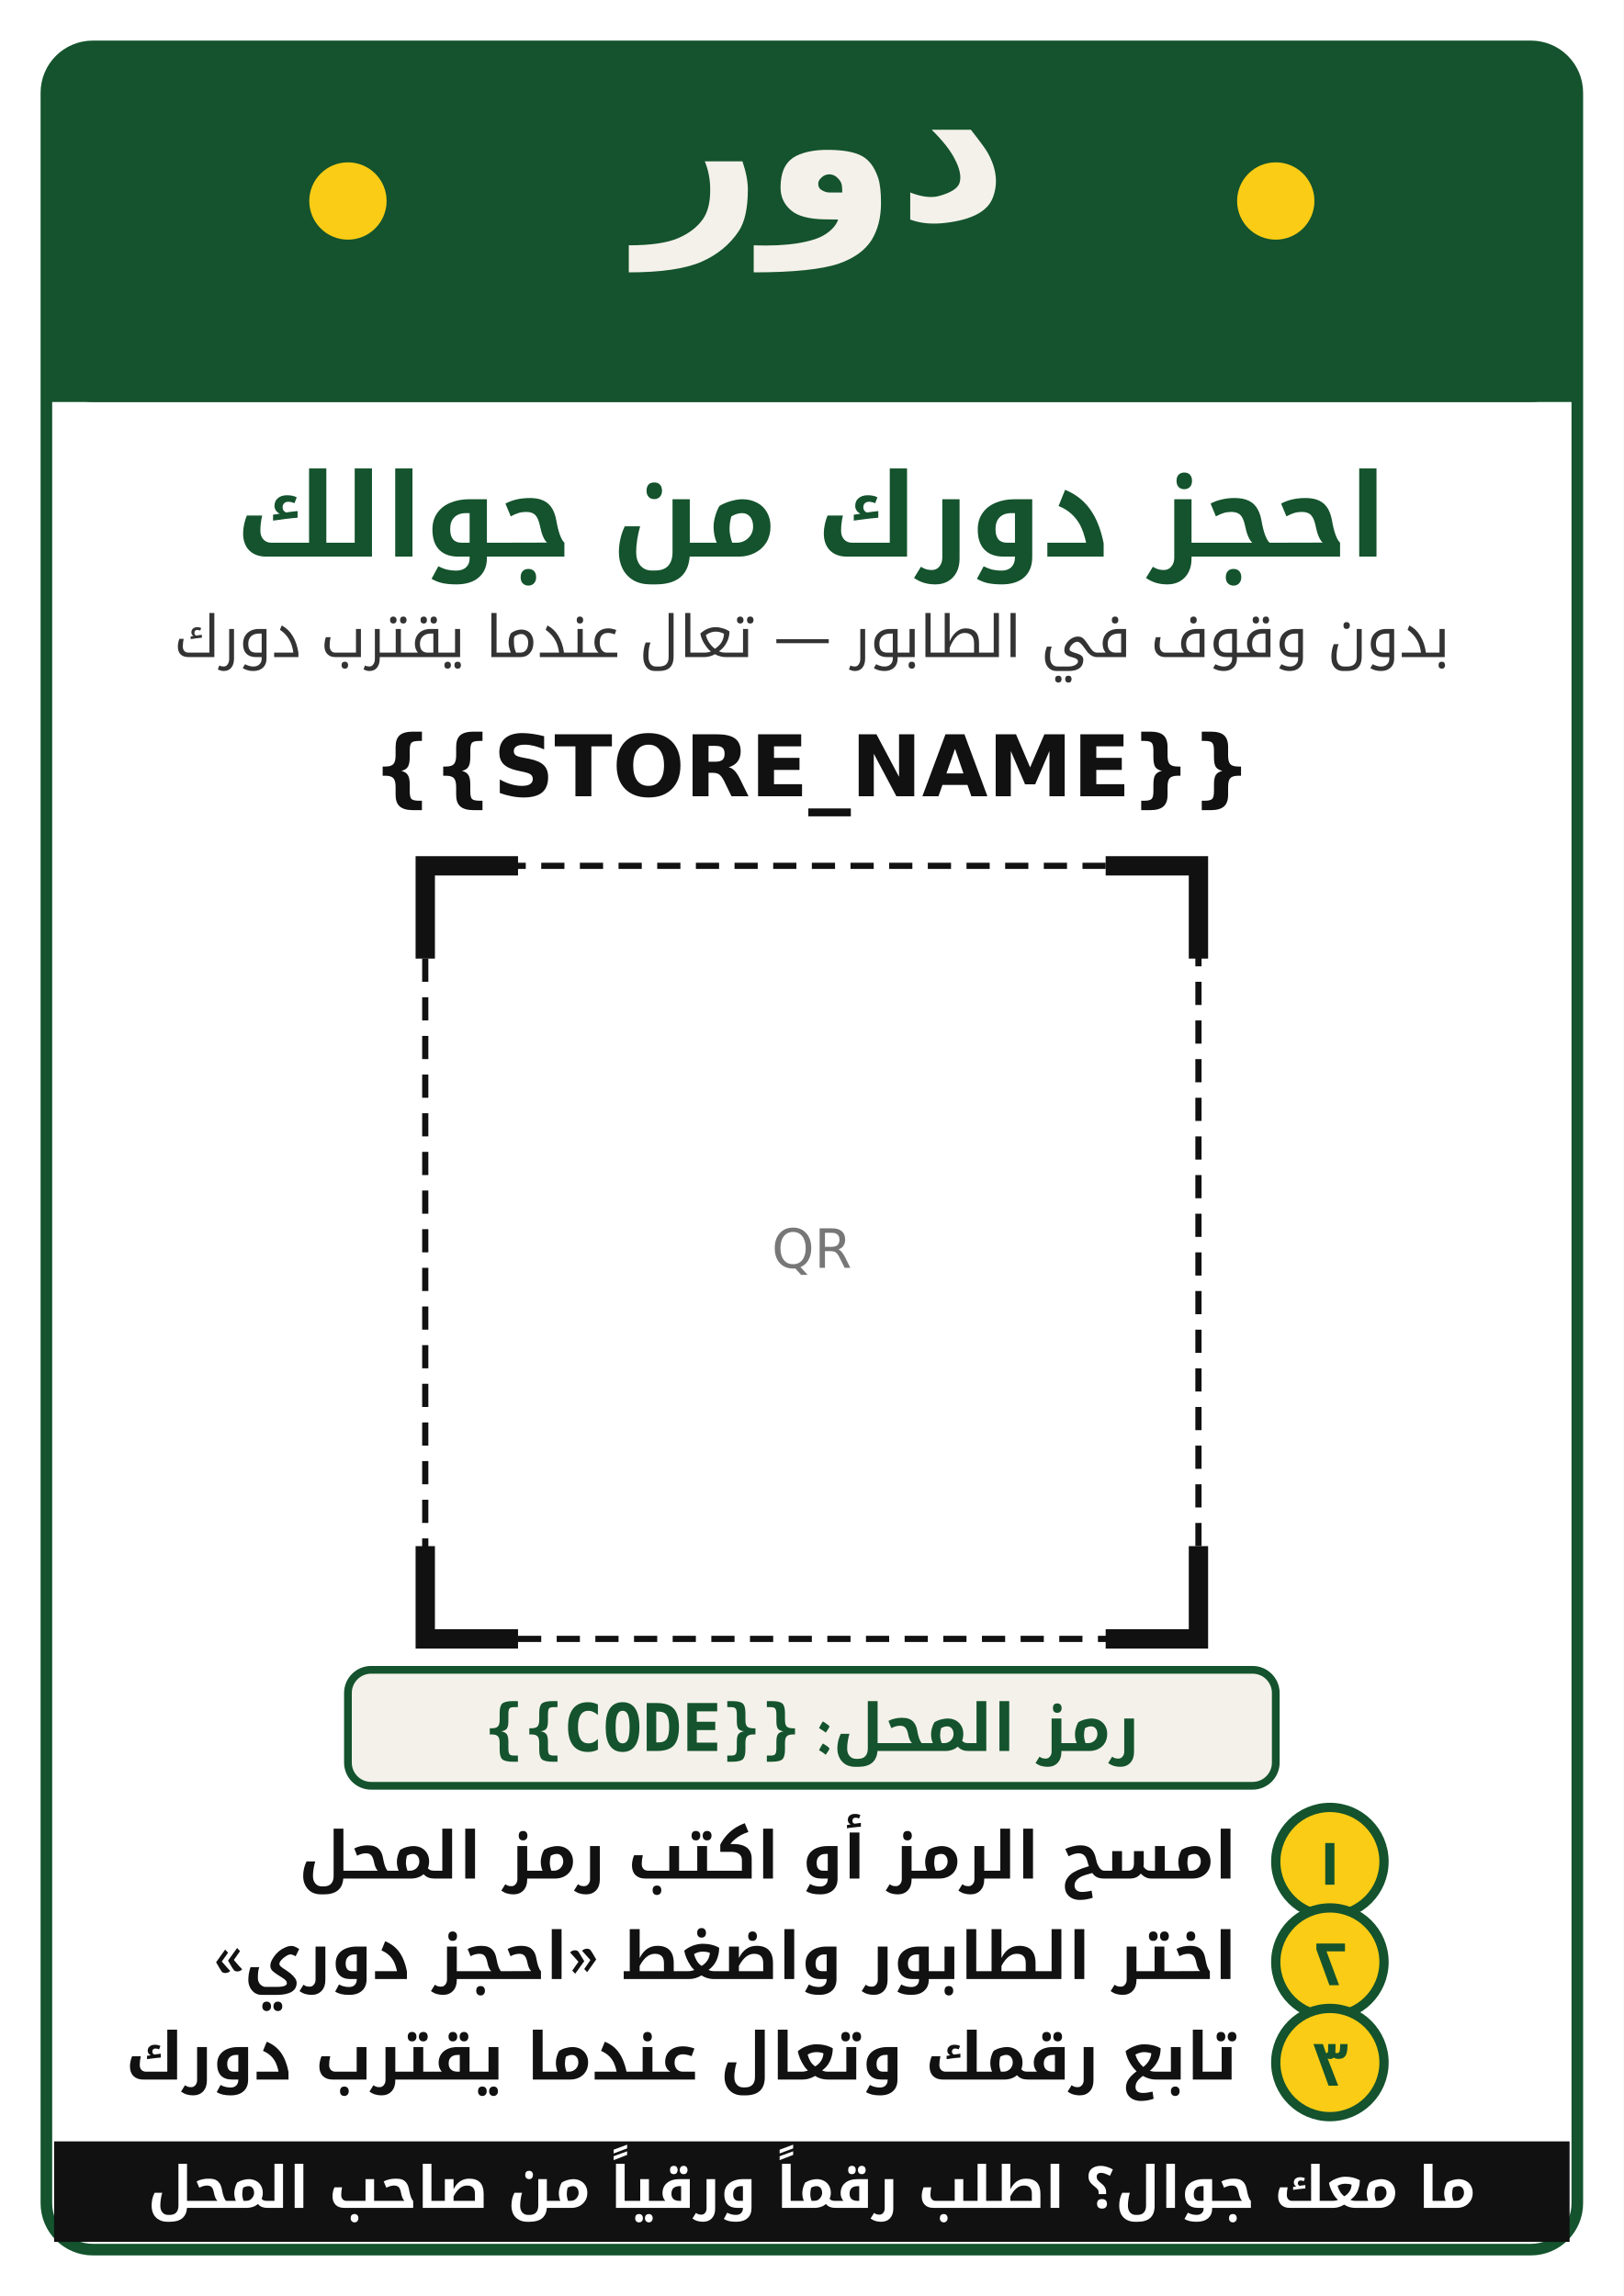
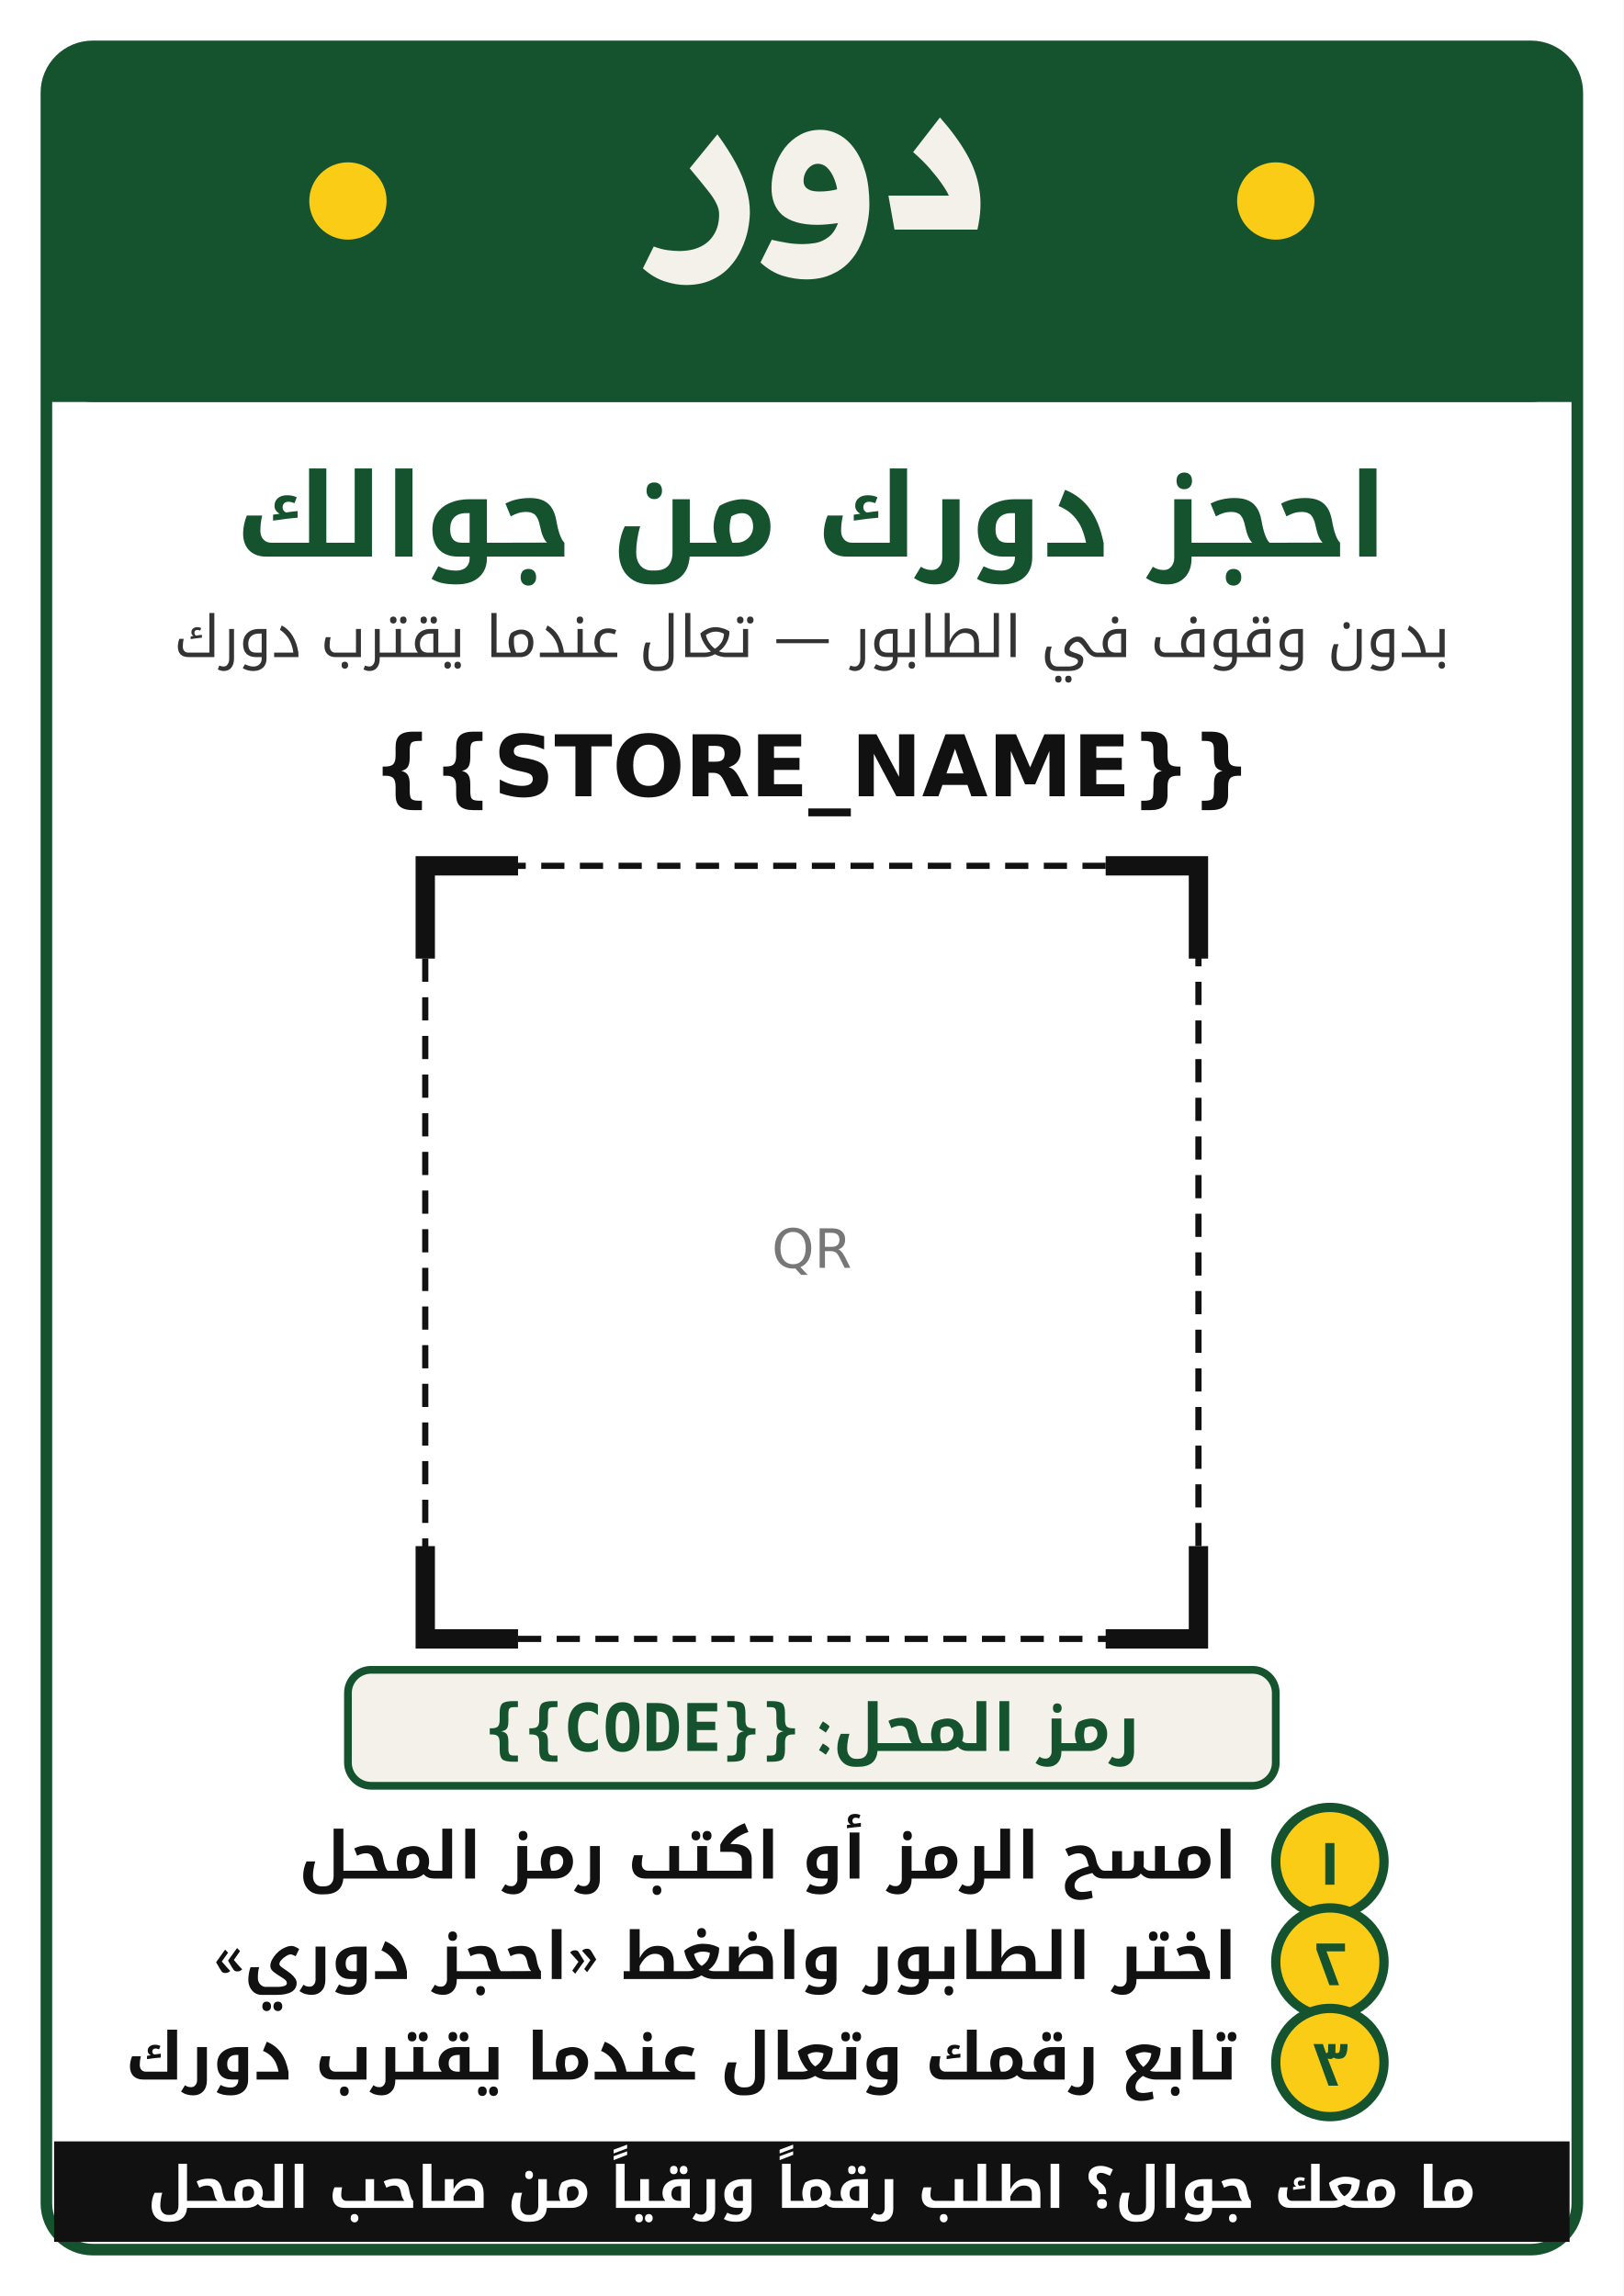
<svg xmlns="http://www.w3.org/2000/svg" width="210mm" height="297mm" viewBox="0 0 210 297">
  <rect width="210" height="297" fill="#fff" />
  <rect x="6" y="6" width="198" height="285" rx="6" fill="none" stroke="#14532d" stroke-width="1.5" />
  <rect x="6" y="6" width="198" height="46" rx="6" fill="#14532d" />
  <rect x="6" y="40" width="198" height="12" fill="#14532d" />
-   <path fill="#f4f1ea" transform="translate(82.5 28.4) scale(0.28)" d="M29.9 0Q33.5 -5 33.4 -13.9Q33.4 -20.9 30.9 -26.9Q30.9 -26.9 48.3 -26.9Q50.8 -19.5 50.8 -13.9Q50.8 -0.9 46.5 5.5Q40.3 14.7 29.4 19.5Q18.2 24.4 -4.2 24.4Q-4.2 24.4 -4.2 11.9Q10.9 11.9 18.6 8.6Q26 5.4 29.9 0ZM112.3 -7.6Q112.3 2.3 108 9.4Q103.4 16.7 92.7 20.4Q80.7 24.4 53.5 24.4V11.9Q65.1 12.3 73.5 11Q82.2 9.6 86.3 7Q91.2 3.9 92.5 0Q90.9 0 86.1 -0.1Q75.2 -0.3 70.7 -4.3Q65.9 -8.4 65.9 -14.8Q65.9 -17.4 66.3 -19.5Q67.6 -27.4 74.7 -30.1Q80 -32.2 87.5 -32.2Q98.2 -32.2 103.4 -29.4Q108.5 -26.7 111 -19.2Q112.3 -15.2 112.3 -7.6ZM94.2 -15.9Q93.9 -17.9 91.6 -19.8Q90.2 -20.9 88.3 -20.9Q86.2 -20.8 84.8 -19.4Q83.3 -18 83.3 -16.6Q83.3 -14.4 85.1 -13.5Q86.8 -12.5 88.5 -12.5H94.4Q94.4 -14.5 94.2 -15.9ZM138.8 -10.8Q147.4 -13.1 148.6 -17Q149.9 -21.3 146.3 -28.1Q143.3 -34 135.7 -41.5Q135.7 -41.5 153.8 -41.5Q160.1 -33.5 161.5 -31Q167.8 -19.9 163.9 -10Q160.3 -0.7 142.4 1.5Q133 2.7 125.8 0Q125.8 0 125.8 -12.5Q133.5 -9.5 138.8 -10.8Z" />
+   <path fill="#f4f1ea" transform="translate(85.7 29.7) scale(0.28)" d="M10.7 25.6Q6.2 25.6 0.9 23.9Q-4.3 22.2 -9.1 17.9L-4.1 7.8Q-0.7 9.1 2.3 9.5Q5.3 9.9 7.7 9.9Q13.4 9.9 17.5 7.9Q21.6 5.9 23.8 2.1Q26.1 -1.7 26.1 -7.0Q26.1 -9.6 24.8 -12.1Q23.6 -14.7 20.6 -18.4Q17.6 -22.2 12.5 -28.3L25.3 -44.0Q30.6 -36.7 33.9 -30.5Q37.2 -24.3 38.7 -18.8Q40.3 -13.4 40.3 -8.1Q40.3 -4.4 39.4 0.1Q38.5 4.6 36.4 9.0Q34.4 13.5 31.0 17.2Q27.6 21.0 22.5 23.3Q17.5 25.6 10.7 25.6ZM72.9 -46.1Q77.4 -46.1 81.5 -43.8Q85.6 -41.6 88.7 -37.2Q91.9 -32.8 93.7 -26.4Q95.5 -20.0 95.5 -11.7Q95.5 -7.2 94.5 -2.4Q93.6 2.4 91.5 6.9Q89.5 11.5 86.1 15.1Q82.7 18.7 77.8 20.8Q72.9 23.0 66.3 23.0Q60.9 23.0 55.4 21.3Q50.0 19.6 45.2 15.2L50.4 4.7Q53.3 5.4 56.8 6.0Q60.3 6.7 64.8 6.7Q67.4 6.7 70.5 6.2Q73.6 5.7 76.4 3.6Q79.3 1.6 81.0 -3.0Q78.1 -2.6 75.7 -2.4Q73.3 -2.2 71.6 -2.2Q65.9 -2.2 61.8 -3.4Q57.8 -4.6 55.2 -6.8Q52.7 -9.1 51.5 -12.2Q50.3 -15.4 50.3 -19.2Q50.3 -24.2 51.8 -28.9Q53.4 -33.7 56.3 -37.6Q59.3 -41.5 63.5 -43.8Q67.7 -46.1 72.9 -46.1ZM65.1 -22.5Q65.1 -20.9 65.9 -19.8Q66.8 -18.7 68.4 -18.1Q70.1 -17.6 72.5 -17.6Q74.9 -17.6 77.0 -17.9Q79.1 -18.2 80.6 -18.6Q80.3 -20.9 79.2 -23.6Q78.1 -26.4 76.2 -28.4Q74.3 -30.4 71.6 -30.4Q69.9 -30.4 68.4 -29.3Q66.9 -28.2 66.0 -26.4Q65.1 -24.6 65.1 -22.5ZM107.1 0.0 104.3 -15.7H132.2Q131.2 -18.0 129.0 -21.1Q126.8 -24.3 123.5 -28.1Q120.2 -31.9 115.7 -35.8L128.1 -51.8Q135.8 -43.1 140.4 -35.0Q145.0 -27.0 146.3 -18.5Q147.7 -10.1 145.4 0.0Z" />
  <circle cx="45" cy="26" r="5" fill="#facc15" />
  <circle cx="165" cy="26" r="5" fill="#facc15" />
-   <text x="105" y="72" font-size="15" font-weight="700" fill="#14532d" text-anchor="middle" direction="rtl" font-family="'Noto Kufi Arabic','Noto Naskh Arabic',Tahoma,'DejaVu Sans',Arial,sans-serif">احجز دورك من جوالك</text>
-   <text x="105" y="85" font-size="7.5" font-weight="400" fill="#333" text-anchor="middle" direction="rtl" font-family="'Noto Kufi Arabic','Noto Naskh Arabic',Tahoma,'DejaVu Sans',Arial,sans-serif">بدون وقوف في الطابور — تعال عندما يقترب دورك</text>
+   <text x="105" y="72" font-size="15" font-weight="700" fill="#14532d" text-anchor="middle" direction="rtl" font-family="'Readex Pro','Noto Kufi Arabic','Noto Naskh Arabic',Tahoma,'DejaVu Sans',Arial,sans-serif">احجز دورك من جوالك</text>
+   <text x="105" y="85" font-size="7.5" font-weight="400" fill="#333" text-anchor="middle" direction="rtl" font-family="'Readex Pro','Noto Kufi Arabic','Noto Naskh Arabic',Tahoma,'DejaVu Sans',Arial,sans-serif">بدون وقوف في الطابور — تعال عندما يقترب دورك</text>
  <g id="store">
-     <text x="105" y="103" font-size="11" font-weight="700" fill="#111" text-anchor="middle" direction="rtl" font-family="'Noto Kufi Arabic','Noto Naskh Arabic',Tahoma,'DejaVu Sans',Arial,sans-serif">{{STORE_NAME}}</text>
+     <text x="105" y="103" font-size="11" font-weight="700" fill="#111" text-anchor="middle" direction="rtl" font-family="'Readex Pro','Noto Kufi Arabic','Noto Naskh Arabic',Tahoma,'DejaVu Sans',Arial,sans-serif">{{STORE_NAME}}</text>
  </g>
  <g id="qr">
    <rect x="55" y="112" width="100" height="100" fill="#fff" stroke="#111" stroke-width="0.8" stroke-dasharray="3 2" />
    <path d="M55 124V112h12M143 112h12v12M155 200v12h-12M67 212H55v-12" fill="none" stroke="#111" stroke-width="2.5" />
-     <text x="105" y="164" font-size="7" fill="#777" text-anchor="middle" font-family="'Noto Kufi Arabic','Noto Naskh Arabic',Tahoma,'DejaVu Sans',Arial,sans-serif">QR</text>
+     <text x="105" y="164" font-size="7" fill="#777" text-anchor="middle" font-family="'Readex Pro','Noto Kufi Arabic','Noto Naskh Arabic',Tahoma,'DejaVu Sans',Arial,sans-serif">QR</text>
  </g>
  <rect x="45" y="216" width="120" height="15" rx="3" fill="#f4f1ea" stroke="#14532d" stroke-width="1" />
-   <text x="105" y="226.5" font-size="8.5" font-weight="700" fill="#14532d" text-anchor="middle" direction="rtl" font-family="'Noto Kufi Arabic','Noto Naskh Arabic',Tahoma,'DejaVu Sans',Arial,sans-serif">رمز المحل: <tspan font-family="'DejaVu Sans Mono',monospace" direction="ltr" unicode-bidi="embed">{{CODE}}</tspan>
+   <text x="105" y="226.5" font-size="8.5" font-weight="700" fill="#14532d" text-anchor="middle" direction="rtl" font-family="'Readex Pro','Noto Kufi Arabic','Noto Naskh Arabic',Tahoma,'DejaVu Sans',Arial,sans-serif">رمز المحل: <tspan font-family="'DejaVu Sans Mono',monospace" direction="ltr" unicode-bidi="embed">{{CODE}}</tspan>
  </text>
  <circle cx="172" cy="240.8" r="7" fill="#facc15" stroke="#14532d" stroke-width="1.2" />
-   <text x="172" y="243.8" font-size="8" font-weight="700" fill="#14532d" text-anchor="middle" font-family="'Noto Kufi Arabic','Noto Naskh Arabic',Tahoma,'DejaVu Sans',Arial,sans-serif">١</text>
-   <text x="160" y="243" font-size="8.5" font-weight="600" fill="#111" text-anchor="start" direction="rtl" font-family="'Noto Kufi Arabic','Noto Naskh Arabic',Tahoma,'DejaVu Sans',Arial,sans-serif">امسح الرمز أو اكتب رمز المحل</text>
+   <text x="172" y="243.8" font-size="8" font-weight="700" fill="#14532d" text-anchor="middle" font-family="'Readex Pro','Noto Kufi Arabic','Noto Naskh Arabic',Tahoma,'DejaVu Sans',Arial,sans-serif">١</text>
+   <text x="160" y="243" font-size="8.5" font-weight="600" fill="#111" text-anchor="start" direction="rtl" font-family="'Readex Pro','Noto Kufi Arabic','Noto Naskh Arabic',Tahoma,'DejaVu Sans',Arial,sans-serif">امسح الرمز أو اكتب رمز المحل</text>
  <circle cx="172" cy="253.8" r="7" fill="#facc15" stroke="#14532d" stroke-width="1.2" />
-   <text x="172" y="256.8" font-size="8" font-weight="700" fill="#14532d" text-anchor="middle" font-family="'Noto Kufi Arabic','Noto Naskh Arabic',Tahoma,'DejaVu Sans',Arial,sans-serif">٢</text>
-   <text x="160" y="256" font-size="8.5" font-weight="600" fill="#111" text-anchor="start" direction="rtl" font-family="'Noto Kufi Arabic','Noto Naskh Arabic',Tahoma,'DejaVu Sans',Arial,sans-serif">اختر الطابور واضغط «احجز دوري»</text>
+   <text x="172" y="256.8" font-size="8" font-weight="700" fill="#14532d" text-anchor="middle" font-family="'Readex Pro','Noto Kufi Arabic','Noto Naskh Arabic',Tahoma,'DejaVu Sans',Arial,sans-serif">٢</text>
+   <text x="160" y="256" font-size="8.5" font-weight="600" fill="#111" text-anchor="start" direction="rtl" font-family="'Readex Pro','Noto Kufi Arabic','Noto Naskh Arabic',Tahoma,'DejaVu Sans',Arial,sans-serif">اختر الطابور واضغط «احجز دوري»</text>
  <circle cx="172" cy="266.8" r="7" fill="#facc15" stroke="#14532d" stroke-width="1.2" />
-   <text x="172" y="269.8" font-size="8" font-weight="700" fill="#14532d" text-anchor="middle" font-family="'Noto Kufi Arabic','Noto Naskh Arabic',Tahoma,'DejaVu Sans',Arial,sans-serif">٣</text>
-   <text x="160" y="269" font-size="8.5" font-weight="600" fill="#111" text-anchor="start" direction="rtl" font-family="'Noto Kufi Arabic','Noto Naskh Arabic',Tahoma,'DejaVu Sans',Arial,sans-serif">تابع رقمك وتعال عندما يقترب دورك</text>
+   <text x="172" y="269.8" font-size="8" font-weight="700" fill="#14532d" text-anchor="middle" font-family="'Readex Pro','Noto Kufi Arabic','Noto Naskh Arabic',Tahoma,'DejaVu Sans',Arial,sans-serif">٣</text>
+   <text x="160" y="269" font-size="8.5" font-weight="600" fill="#111" text-anchor="start" direction="rtl" font-family="'Readex Pro','Noto Kufi Arabic','Noto Naskh Arabic',Tahoma,'DejaVu Sans',Arial,sans-serif">تابع رقمك وتعال عندما يقترب دورك</text>
  <rect x="7" y="277" width="196" height="13" fill="#111" />
-   <text x="105" y="285.6" font-size="7.5" font-weight="700" fill="#fff" text-anchor="middle" direction="rtl" font-family="'Noto Kufi Arabic','Noto Naskh Arabic',Tahoma,'DejaVu Sans',Arial,sans-serif">ما معك جوال؟ اطلب رقماً ورقياً من صاحب المحل</text>
+   <text x="105" y="285.6" font-size="7.5" font-weight="700" fill="#fff" text-anchor="middle" direction="rtl" font-family="'Readex Pro','Noto Kufi Arabic','Noto Naskh Arabic',Tahoma,'DejaVu Sans',Arial,sans-serif">ما معك جوال؟ اطلب رقماً ورقياً من صاحب المحل</text>
</svg>
